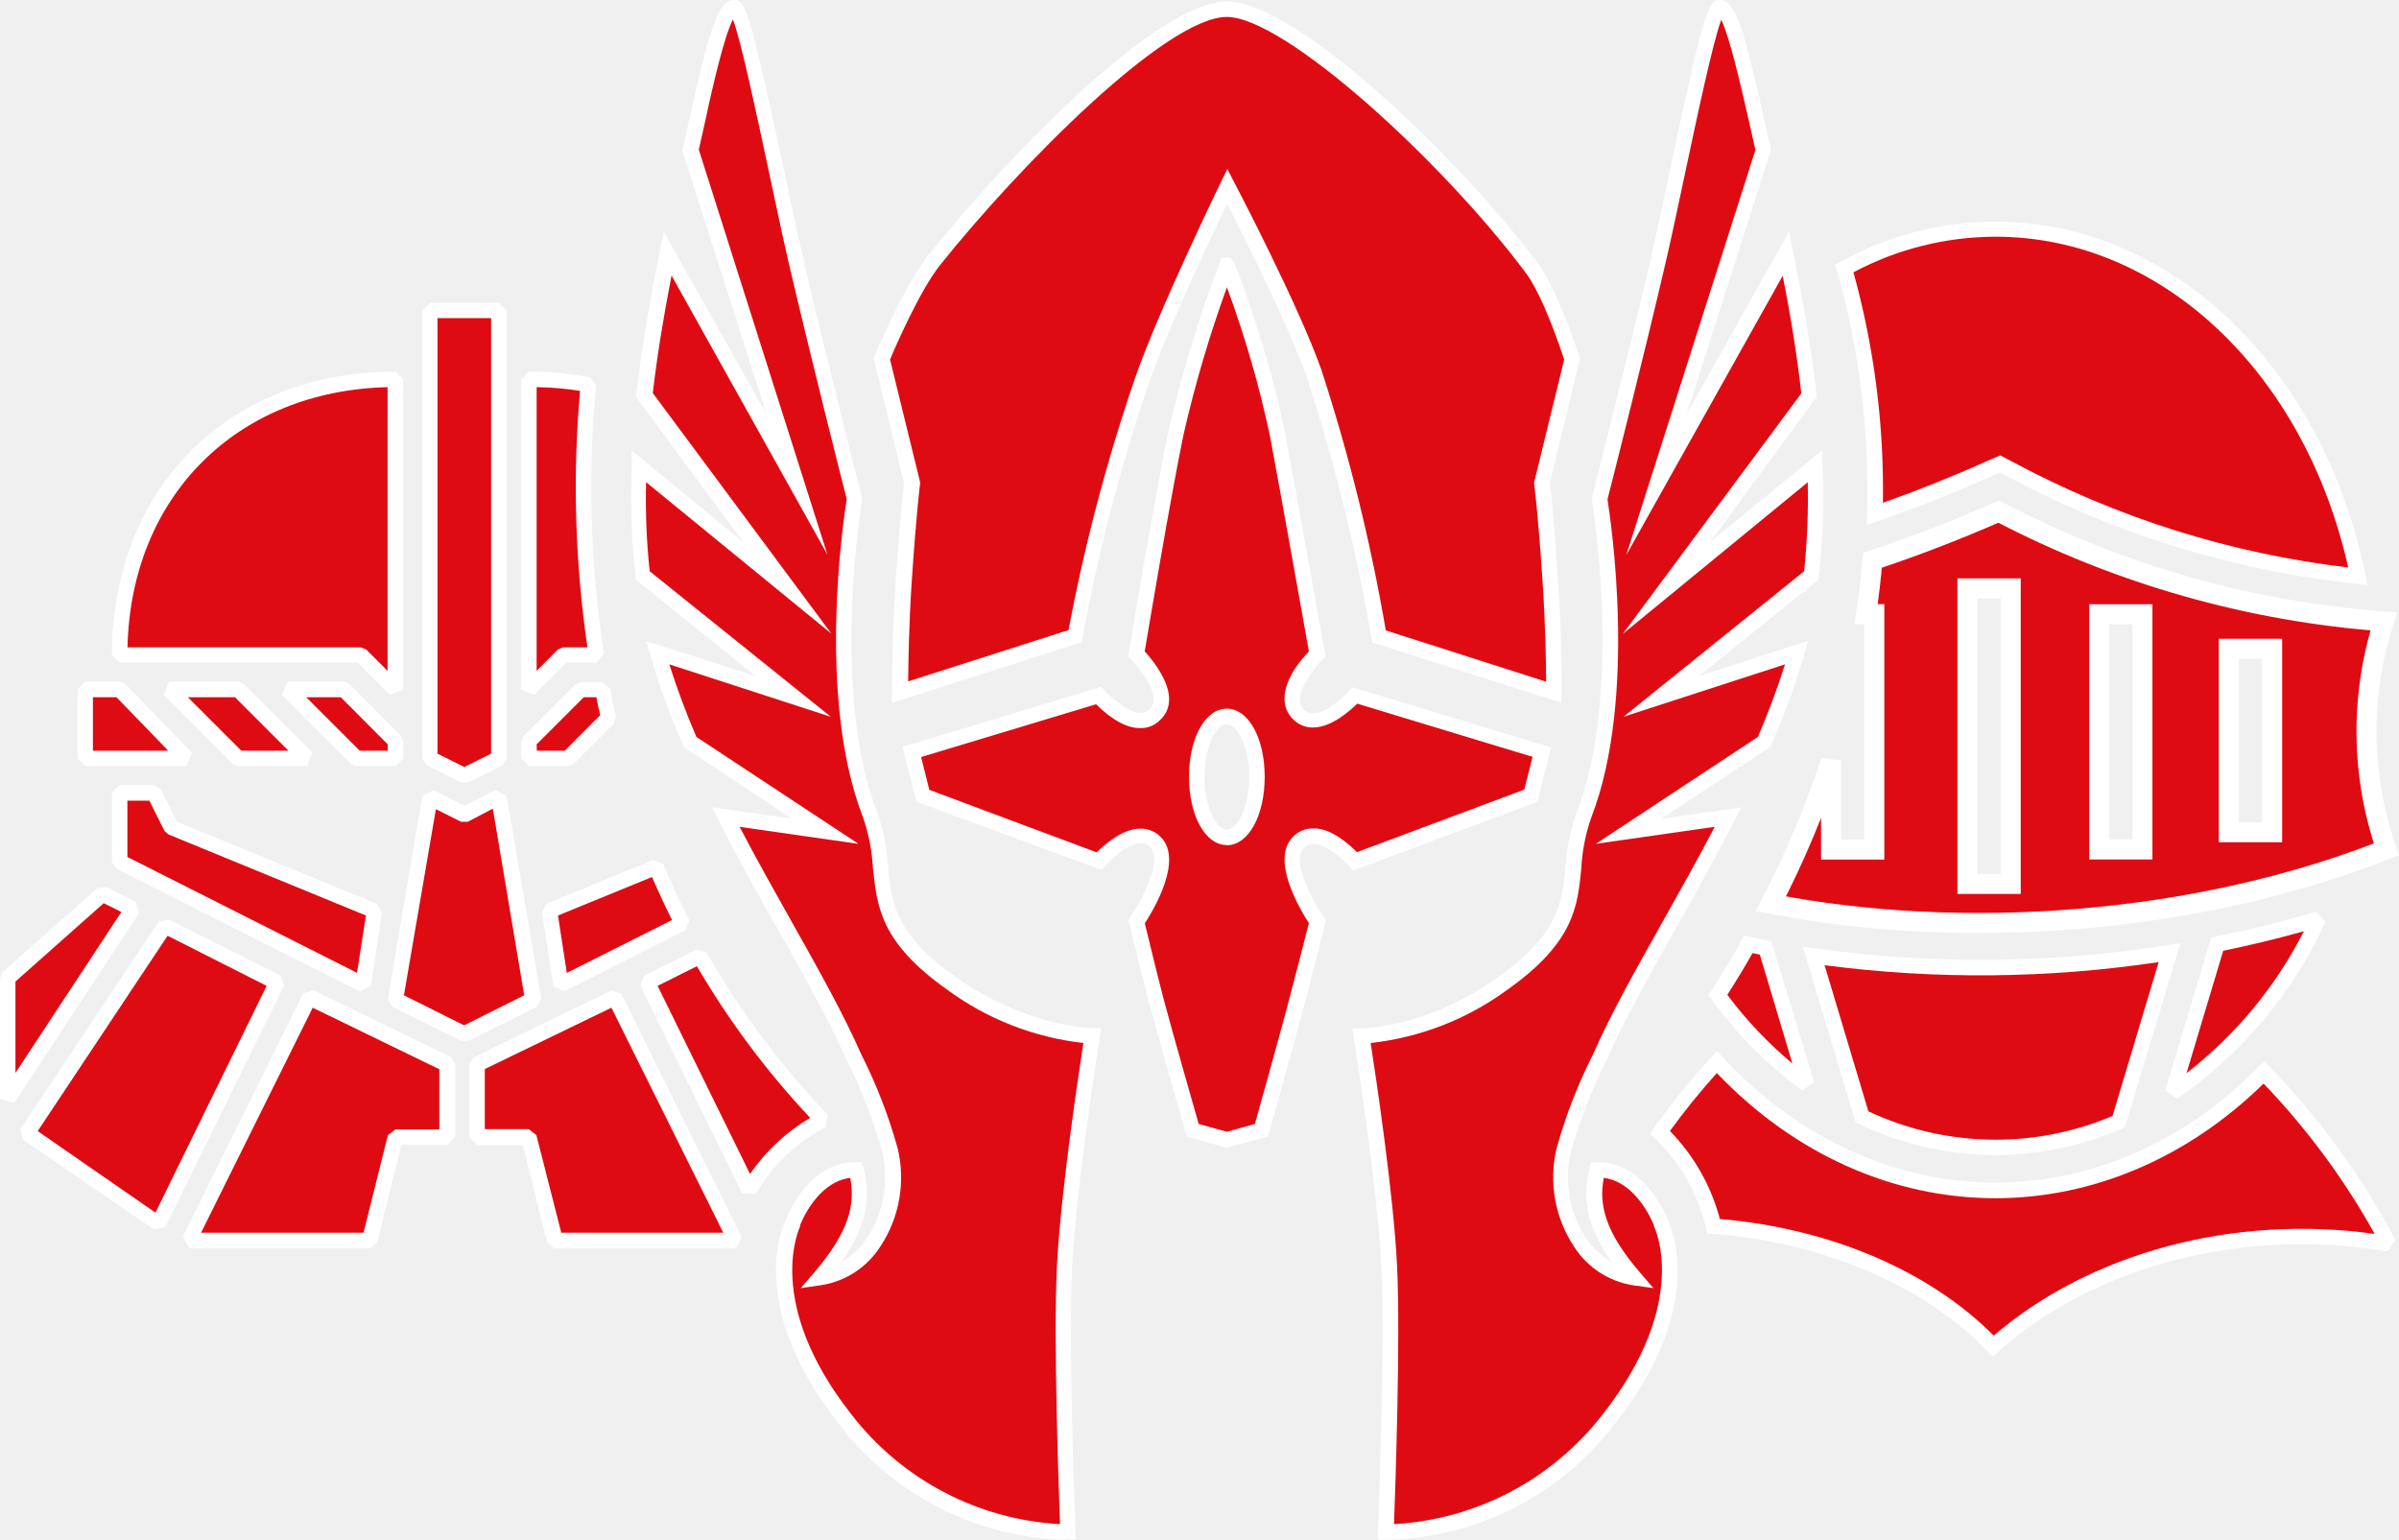
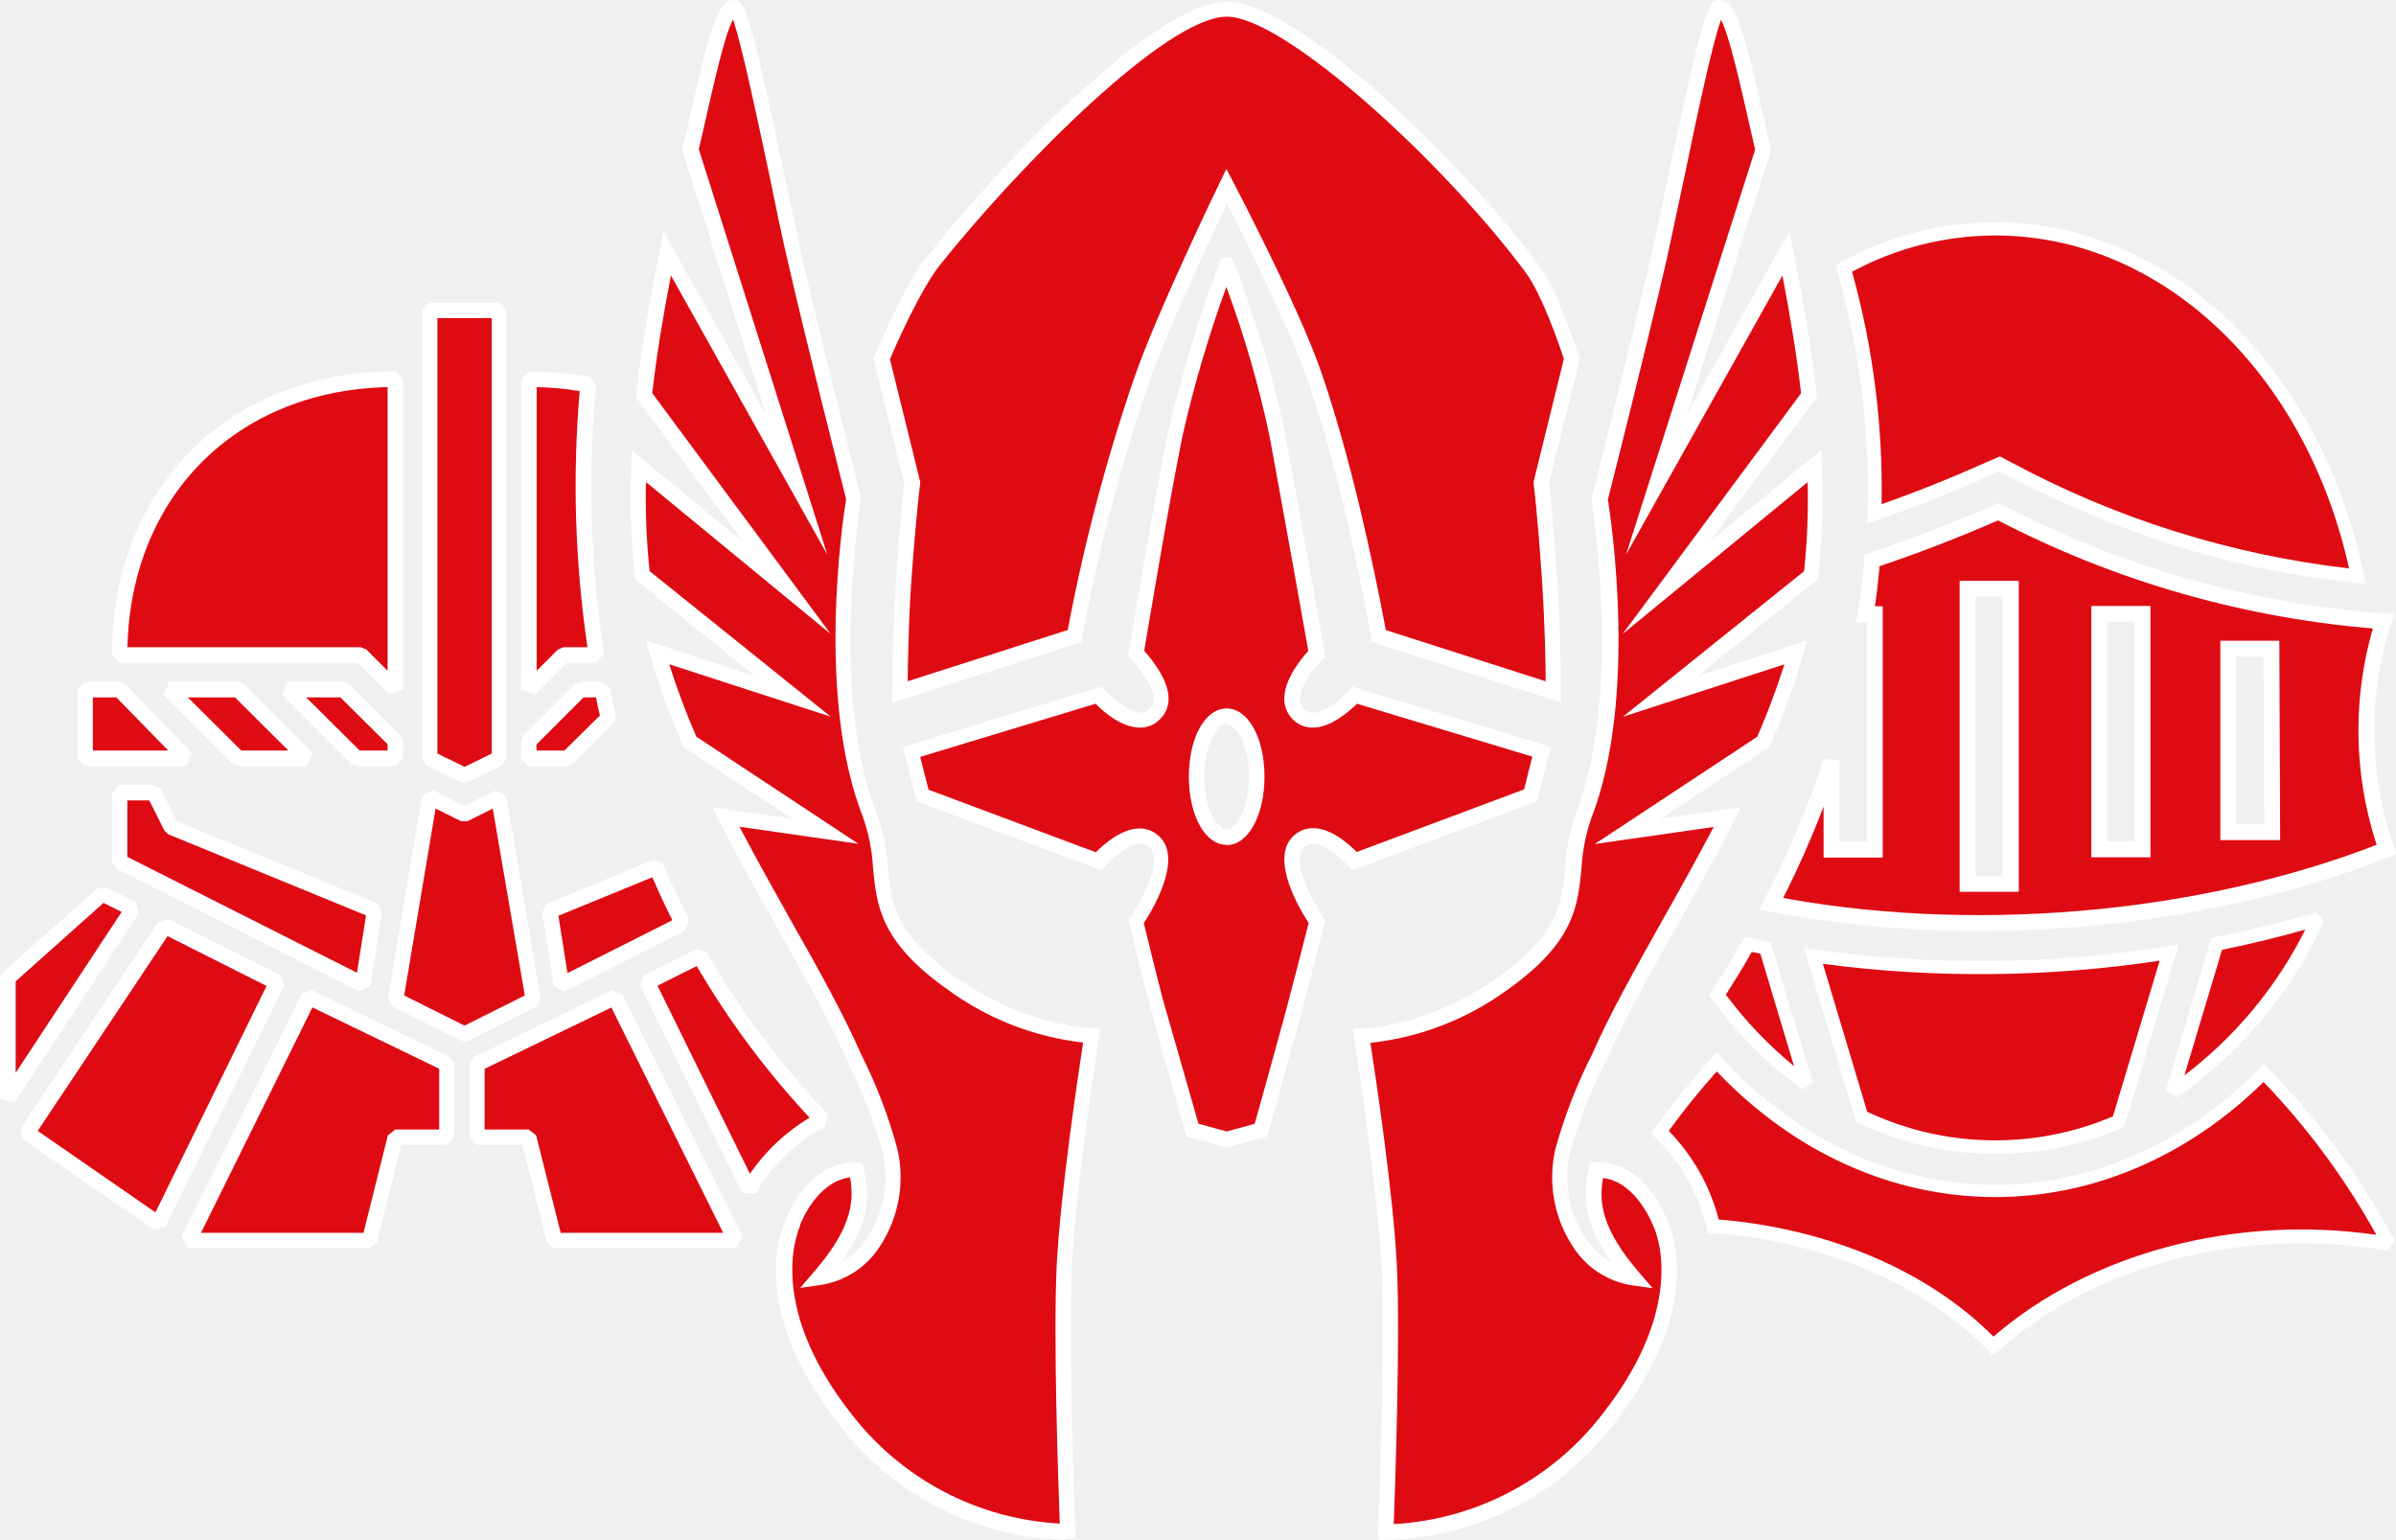
- <svg xmlns="http://www.w3.org/2000/svg" viewBox="0 0 239.35 153.63">
+ <svg xmlns="http://www.w3.org/2000/svg" viewBox="0 0 264.52 169.97">
  <defs>
-     <style>.cls-1,.cls-3,.cls-4{fill:#df0b13;}.cls-2{fill:#fff;}.cls-3,.cls-4{fill-rule:evenodd;}.cls-4{stroke:#fff;stroke-miterlimit:2;stroke-width:2px;}</style>
+     <style>.cls-1,.cls-3,.cls-4{fill:#df0b13;}.cls-2{fill:#fff;}.cls-3,.cls-4{fill-rule:evenodd;}.cls-4{stroke:#fff;stroke-miterlimit:2;stroke-width:1.75px;}</style>
  </defs>
  <g id="Layer_2" data-name="Layer 2">
    <g id="Layer_1-2" data-name="Layer 1">
-       <path class="cls-1" d="M73,123,61.36,99.52l-13.75,6.66v7.31h5.16l2.58,10.31H73.4ZM30.85,99.52l-12,24.28h18l2.58-10.31H44.6v-7.31Zm39-4.12L64.58,98l10.17,20.7a17.9,17.9,0,0,1,7.29-7A83.33,83.33,0,0,1,69.83,95.4Zm-53.38-3L2.7,113.06l13.11,9L27.63,98Zm-6.22-3.22L.77,97.59v12L13.23,90.71Zm39.53-9.67-3.44,1.72-3.44-1.72-3.43,20.2,6.87,3.43,6.87-3.43Zm15.7,7L54.84,90.87,56,98.24l12.09-6.1C67.12,90.27,66.25,88.4,65.46,86.51Zm-48.37-4-1.71-3.44H11.94V86L36.22,98.24l1.15-7.37Zm43-13.75H57.92L52.77,74v1.73h3.86l4.08-4.08C60.48,70.67,60.28,69.73,60.11,68.8Zm-25.82,0H28.7l6.87,6.88h3.88V74Zm-10.53,0H16.89l6.87,6.88h6.87Zm-11.82,0H8.5v6.88H18.6ZM58.7,38.39a32.53,32.53,0,0,0-5.93-.54V68.8l3.43-3.44h3.31A109.41,109.41,0,0,1,58.7,38.39Zm-46.76,27H36l3.44,3.44V37.85C23.26,37.85,11.94,49.17,11.94,65.36ZM42.88,31V75.68l3.44,1.71,3.44-1.71V31Z" />
-       <path class="cls-2" d="M73.4,124.57H55.35L54.6,124l-2.43-9.73H47.61l-.77-.77v-7.31l.43-.69L61,98.83l1,.35,12,24.28ZM56,123H72.16L61,100.55l-12.63,6.12v6h4.39l.75.58Zm-19.08,1.54h-18l-.69-1.11,12-24.28,1-.35,13.75,6.66.44.69v7.31l-.77.77H40.05L37.61,124ZM20.06,123H36.27l2.43-9.73.75-.58h4.38v-6L31.2,100.55Zm-4.69-.31-13.1-9-.21-1.06L15.81,92l1-.26L28,97.33l.35,1L16.5,122.42ZM3.76,112.86,15.51,121,26.6,98.37l-9.88-5Zm71.66,6.24-1.36,0L63.89,98.36l.35-1,5.25-2.62,1,.3a82.74,82.74,0,0,0,12.09,16.2l-.23,1.23A17.34,17.34,0,0,0,75.42,119.1ZM65.61,98.37l9.22,18.77a19,19,0,0,1,6-5.6A84,84,0,0,1,69.53,96.41ZM1.41,110.05,0,109.63v-12L.26,97l9.46-8.38.85-.11,3,1.5.3,1.11Zm.13-12.11v9.12L12.11,91l-1.76-.88ZM46,103.86l-6.88-3.43-.41-.82,3.43-20.2,1.1-.56,3.1,1.55,3.09-1.55,1.11.56L54,99.61l-.41.82-6.87,3.43ZM40.3,99.31l6,3,6-3L49.17,80.69,46.67,82H46l-2.51-1.26Zm16-.39-1.1-.56L54.08,91l.47-.83L65.17,85.8l1,.41c.78,1.87,1.65,3.74,2.59,5.58l-.33,1Zm-.63-7.57.88,5.73L67.05,91.8c-.71-1.42-1.38-2.86-2-4.29ZM35.87,98.92,11.6,86.67,11.17,86V79.11l.77-.77h3.44l.68.43L17.65,82l20,8.21.47.83L37,98.36ZM12.71,85.51,35.62,97.07l.89-5.72L16.8,83.26l-.4-.37-1.5-3H12.71ZM46,78.08l-3.44-1.72-.43-.68V31l.77-.77h6.88l.77.77V75.68l-.43.68-3.43,1.72ZM43.65,75.2l2.67,1.33L49,75.2V31.74H43.65Zm13,1.24H52.77L52,75.68V74l.23-.54,5.15-5.15.54-.23h2.2l.75.63c.17.92.37,1.85.58,2.76l-.2.73-4.07,4.07Zm-3.09-1.53h2.78l3.54-3.55c-.14-.59-.27-1.19-.38-1.79H58.24l-4.7,4.7ZM39.45,76.44H35.57L35,76.22l-6.88-6.88L28.7,68h5.59l.54.22L40,73.41l.23.54v1.73Zm-3.56-1.53h2.79v-.64L34,69.57H30.55Zm-5.26,1.53H23.76l-.54-.22-6.88-6.88L16.89,68h6.87l.55.23,6.86,6.87Zm-6.55-1.53h4.7l-5.34-5.34h-4.7ZM18.6,76.44H8.5l-.77-.76V68.8L8.5,68h3.44l.55.23,6.66,6.88ZM9.27,74.91h7.52l-5.17-5.34H9.27ZM38.9,69.34l-3.21-3.22H11.94l-.77-.76c0-16.65,11.63-28.28,28.28-28.28l.77.77V68.8ZM12.72,64.59H36l.54.22,2.13,2.13V38.63C23.6,39,13.07,49.51,12.72,64.59Zm40.59,4.75L52,68.8V37.85l.77-.77a32.71,32.71,0,0,1,6.07.56l.62.82a108.65,108.65,0,0,0,.8,26.77l-.75.89h-3Zm.23-30.71V66.94l2.12-2.13.54-.22h2.41A110.11,110.11,0,0,1,57.87,39,30.83,30.83,0,0,0,53.54,38.63Z" />
-       <path class="cls-1" d="M73.24.77C71.87.77,70.4,8.37,68.87,15L79.51,48.35,66.6,25.29c-1,4.75-1.79,9.47-2.31,14.15L78.56,58.69,63.74,46.52a71.49,71.49,0,0,0,.35,10.87l15,12.1L65.62,65.1a73.6,73.6,0,0,0,3.25,9L82.36,83l-9.94-1.42c4.57,8.91,9.86,17.26,12.8,24a51.2,51.2,0,0,1,3.61,9.31c1.28,5.19-1.5,11.89-7,12.67,4.06-4.72,4.38-7.77,3.64-10.75-4.38-.07-6.32,5.26-6.32,5.26s-4.14,7.76,5.2,19.63a28.52,28.52,0,0,0,22.21,11.23s-.74-18.2-.35-26.44S109,103.35,109,103.35s-6.62,0-14-5.22c-9.31-6.6-5.79-10.79-8.15-16.89C82,68.94,85.21,49.78,85.21,49.78S81.62,35.7,79.31,25.7C77.39,17.42,74.26.77,73.24.77Zm98.33,0c-1,0-4.16,16.65-6.07,24.93-2.31,10-5.9,24.08-5.9,24.08s3.22,19.16-1.55,31.46c-2.37,6.1,1.16,10.29-8.16,16.89-7.42,5.25-14,5.22-14,5.22s2.36,14.74,2.76,23.06-.34,26.44-.34,26.44a28.52,28.52,0,0,0,22.21-11.23c9.34-11.87,5.2-19.63,5.2-19.63s-1.94-5.33-6.32-5.26c-.74,3-.42,6,3.64,10.75-5.53-.78-8.32-7.48-7-12.67a50.46,50.46,0,0,1,3.61-9.31c2.94-6.71,8.22-15.06,12.8-24L162.45,83l13.49-8.9a73.6,73.6,0,0,0,3.25-9l-13.52,4.39,15-12.1a70.22,70.22,0,0,0,.36-10.87L166.25,58.69l14.27-19.25c-.52-4.68-1.34-9.4-2.31-14.15L165.3,48.35,175.94,15C174.41,8.37,172.94.77,171.57.77ZM122.4.92c-6.41,0-21.19,15-29.21,25C90.87,28.86,88,35.82,88,35.82l3,12.33s-.38,2.79-.86,10.08c-.36,5.48-.35,10.84-.35,10.84l17.42-5.58A178.53,178.53,0,0,1,113.91,38c2.32-6.66,8.49-19.36,8.49-19.36s6.35,12.11,8.62,18.55a183,183,0,0,1,6.57,26.34L155,69.07s0-5.36-.35-10.84c-.48-7.29-.86-10.08-.86-10.08l3-12.33s-2-6.41-4-9C144.89,16.09,128.81.92,122.4.92Zm0,25.49a133.86,133.86,0,0,0-5.08,16.76c-1.42,6.88-3.93,22-3.93,22s4,4,1.88,6-5.64-1.89-5.64-1.89L91,75l1.11,4.37L109.63,86s3.53-4,5.64-1.89S113.39,92,113.39,92s1.28,5.31,2,8c1.14,4.3,3.61,12.86,3.61,12.86l3.42,1,3.42-1s2.25-8,3.33-12c.78-2.92,2.27-8.79,2.27-8.79s-4-5.81-1.88-7.93S135.18,86,135.18,86l17.55-6.56,1.1-4.37-18.65-5.67s-3.56,4-5.64,1.89,1.88-6,1.88-6-2.5-14-3.93-21.76a115.22,115.22,0,0,0-5.09-17Zm0,45.09c1.66,0,3,2.7,3,6s-1.35,6-3,6-3-2.7-3-6S120.74,71.5,122.4,71.5Z" />
-       <path class="cls-2" d="M138.7,153.63h-.46l-.76,0,0-.76c0-.18.74-18.26.35-26.37s-2.73-22.83-2.76-23l-.14-.89h.9c.08,0,6.49,0,13.59-5.08,6.12-4.34,6.42-7.45,6.77-11.06A19.69,19.69,0,0,1,157.33,81c4.64-12,1.54-30.86,1.51-31l0-.16,0-.16c0-.14,3.62-14.19,5.9-24.06.54-2.33,1.17-5.3,1.83-8.44C170.07.68,170.49,0,171.57,0,173.21,0,174,3.07,176,11.84c.22,1,.44,2,.67,2.95l0,.21-8.4,26.35,10.22-18.23.41,2c1.09,5.34,1.85,10,2.33,14.21l0,.3L170.58,54.14l11.2-9.2.06,1.55a72.92,72.92,0,0,1-.36,11l0,.32-12,9.67,10.91-3.54-.39,1.38a73.77,73.77,0,0,1-3.28,9l-.09.21L165.73,81.7l8-1.14-.68,1.32c-1.92,3.74-3.94,7.35-5.9,10.84-2.67,4.74-5.18,9.22-6.87,13.09a50.63,50.63,0,0,0-3.58,9.19,11.14,11.14,0,0,0,1.51,8.49,7.84,7.84,0,0,0,2.6,2.46c-2.91-4.13-2.81-7-2.21-9.41l.14-.57h.69c4.62,0,6.71,5.12,6.94,5.72.39.76,4,8.65-5.29,20.41A29.29,29.29,0,0,1,138.7,153.63Zm-1.95-49.56c.51,3.26,2.3,15.18,2.64,22.31s-.17,22.08-.31,25.7a28.29,28.29,0,0,0,20.81-10.94c8.87-11.28,5.16-18.72,5.12-18.79l0-.1s-1.63-4.3-5-4.72c-.49,2.61.05,5.31,3.62,9.45l1.33,1.55-2-.28a8.57,8.57,0,0,1-5.94-3.9,12.5,12.5,0,0,1-1.73-9.72,50.73,50.73,0,0,1,3.67-9.47c1.71-3.91,4.24-8.42,6.93-13.2,1.72-3.06,3.49-6.21,5.19-9.46l-11.86,1.7,16.17-10.67c1.1-2.58,2-5,2.7-7.24l-16.11,5.23L180,57a71.07,71.07,0,0,0,.36-8.88L161.91,63.25l17.81-24c-.4-3.55-1-7.41-1.86-11.73l-15.6,27.85,12.88-40.41c-.21-.91-.42-1.83-.62-2.75-.84-3.73-2-8.67-2.79-10.24-.84,2.26-2.44,9.8-3.64,15.47-.67,3.15-1.3,6.12-1.84,8.47-2.16,9.32-5.47,22.36-5.87,23.93.32,2,3,19.81-1.61,31.71a18.18,18.18,0,0,0-1,5.07c-.37,3.82-.71,7.42-7.41,12.16A28.26,28.26,0,0,1,136.75,104.07Zm-30.64,49.56a29.28,29.28,0,0,1-22.4-11.54c-9.25-11.76-5.68-19.65-5.29-20.41.22-.6,2.32-5.72,6.94-5.72H86l.15.57c.6,2.45.7,5.28-2.21,9.41a7.84,7.84,0,0,0,2.6-2.46,11.09,11.09,0,0,0,1.5-8.49,49.76,49.76,0,0,0-3.55-9.16c-1.71-3.9-4.22-8.38-6.89-13.12-2-3.49-4-7.1-5.9-10.84l-.68-1.32,8,1.14L68.25,74.56l-.09-.21a73.18,73.18,0,0,1-3.28-9l-.39-1.38L75.4,67.47l-12-9.67,0-.32a71.62,71.62,0,0,1-.36-11L63,44.94l11.2,9.2L63.49,39.65l0-.3c.48-4.23,1.24-8.88,2.33-14.21l.41-2L76.48,41.35,68.07,15l.05-.21c.23-1,.45-2,.67-2.94C70.77,3.07,71.6,0,73.24,0c1.08,0,1.5.68,5,17.08.67,3.15,1.3,6.12,1.84,8.45,2.28,9.87,5.86,23.92,5.9,24.06l0,.16,0,.16c0,.19-3.13,19.09,1.51,31.05a19.69,19.69,0,0,1,1.11,5.48c.34,3.61.64,6.72,6.77,11.06,7.1,5,13.51,5.08,13.58,5.08h.91l-.14.89c0,.15-2.36,14.8-2.76,23s.34,26.19.35,26.37l0,.76-.77,0Zm-21.28-36.1c-3.38.41-5,4.68-5,4.72l0,.1c0,.07-3.75,7.51,5.12,18.79a28.25,28.25,0,0,0,20.81,10.94c-.14-3.62-.66-18.51-.31-25.7s2.13-19,2.64-22.31a28.26,28.26,0,0,1-13.59-5.32c-6.7-4.74-7-8.34-7.41-12.16a18.18,18.18,0,0,0-1-5.07c-4.61-11.9-1.94-29.69-1.61-31.71-.4-1.57-3.71-14.61-5.87-23.93-.54-2.35-1.17-5.33-1.84-8.48-1.21-5.67-2.8-13.2-3.64-15.46-.84,1.57-2,6.51-2.79,10.24-.21.92-.41,1.84-.62,2.75L82.55,55.34,67,27.49c-.84,4.32-1.46,8.18-1.87,11.73l17.81,24L64.46,48.11A67.44,67.44,0,0,0,64.82,57L82.89,71.52,66.78,66.29a76.3,76.3,0,0,0,2.7,7.24L85.65,84.2,73.79,82.5c1.7,3.25,3.47,6.4,5.19,9.46,2.69,4.78,5.22,9.3,6.94,13.23a50.61,50.61,0,0,1,3.65,9.43,12.47,12.47,0,0,1-1.72,9.73,8.56,8.56,0,0,1-5.95,3.89l-2,.29L81.21,127C84.78,122.84,85.32,120.14,84.83,117.53Zm37.57-3-4-1.12-.12-.42c0-.08-2.48-8.61-3.61-12.88-.7-2.62-2-7.91-2-8l-.08-.34.19-.28c1.19-1.72,3.22-5.69,2-6.94a1.22,1.22,0,0,0-1-.4c-1.31,0-3,1.64-3.54,2.25l-.35.39L91.43,80l-1.38-5.47,19.83-6,.33.36c.54.61,2.25,2.2,3.57,2.24a1.27,1.27,0,0,0,.94-.38c.59-.59.5-1.56-.27-2.88a12.24,12.24,0,0,0-1.6-2.07l-.28-.28.06-.39c0-.15,2.53-15.24,3.94-22.06a133.14,133.14,0,0,1,5.12-16.88l.17-.45.47-.05c.69-.05.75-.07,2.82,6.2a93.73,93.73,0,0,1,3.09,11.46c1.42,7.69,3.91,21.63,3.94,21.77l.07.39-.29.29c-.88.88-3.13,3.69-1.87,5a1.23,1.23,0,0,0,.94.38c1.32,0,3-1.63,3.57-2.24l.33-.36,19.83,6L153.38,80,135,86.86l-.35-.4c-.54-.61-2.23-2.21-3.55-2.25a1.24,1.24,0,0,0-1,.4c-1.26,1.26.78,5.22,2,6.94l.2.29-.09.33c0,.06-1.5,5.91-2.27,8.81-1.06,4-3.3,12-3.33,12l-.11.41Zm-2.8-2.38,2.8.78,2.8-.78c.48-1.69,2.28-8.15,3.2-11.59.67-2.49,1.86-7.17,2.19-8.45-.89-1.37-3.86-6.33-1.59-8.61a2.76,2.76,0,0,1,2.1-.84c1.77,0,3.53,1.61,4.28,2.37l16.7-6.24.83-3.27-17.5-5.31c-.76.75-2.55,2.34-4.34,2.38a2.72,2.72,0,0,1-2.07-.83c-.79-.79-1.42-2.25,0-4.73A12.77,12.77,0,0,1,130.59,65c-.41-2.3-2.57-14.41-3.86-21.38a106.57,106.57,0,0,0-4.32-14.95,123.2,123.2,0,0,0-4.33,14.7c-1.28,6.18-3.47,19.24-3.87,21.62a12.75,12.75,0,0,1,1.56,2.1c1.46,2.48.83,3.94,0,4.73a2.67,2.67,0,0,1-2.07.83c-1.79,0-3.59-1.63-4.34-2.38L91.9,75.54l.82,3.27,16.7,6.24c.76-.76,2.51-2.32,4.28-2.37a2.78,2.78,0,0,1,2.11.84c2.27,2.28-.71,7.25-1.59,8.61.29,1.2,1.3,5.38,1.89,7.61C117.1,103.45,119.1,110.41,119.6,112.17Zm2.8-27.83c-2.15,0-3.77-2.93-3.77-6.81s1.62-6.8,3.77-6.8,3.78,2.92,3.78,6.8S124.56,84.34,122.4,84.34Zm0-12.07c-1.05,0-2.23,2.25-2.23,5.26s1.18,5.27,2.23,5.27,2.24-2.25,2.24-5.27S123.46,72.27,122.4,72.27Zm33.37-2.14-18.86-6-.08-.45A183.62,183.62,0,0,0,130.3,37.4c-1.78-5-6.16-13.73-7.87-17.08-1.66,3.48-6,12.64-7.79,17.89A178.53,178.53,0,0,0,108,63.62l-.08.46L89,70.13v-1c0-.06,0-5.45.35-10.9.42-6.4.77-9.32.85-10L87.17,35.76l.09-.24c.12-.28,3-7.09,5.33-10C100.42,15.69,115.44.15,122.4.15s23.31,15.75,31.07,26.17c2,2.71,4,9,4.1,9.27l.06.2-3,12.4c.08.67.42,3.59.84,10,.36,5.45.35,10.84.35,10.9ZM138.26,62.9l16,5.12c0-1.83-.08-5.77-.34-9.74-.47-7.16-.85-10-.86-10l0-.14,3-12.26c-.36-1.1-2.13-6.37-3.8-8.61C143.85,16,128.12,1.69,122.4,1.69c-6,0-20.63,14.77-28.6,24.75-2,2.49-4.5,8.22-5,9.44l3,12.23,0,.14s-.38,2.87-.85,10c-.26,4-.33,7.91-.34,9.74l16-5.12a179.56,179.56,0,0,1,6.65-25.19c2.3-6.63,8.46-19.32,8.52-19.45l.67-1.37.7,1.35c.26.5,6.4,12.24,8.67,18.65A183.66,183.66,0,0,1,138.26,62.9Z" />
-       <path class="cls-3" d="M225.89,107c-7.2,7.33-16.52,11.78-26.78,11.78-10.75,0-20.47-4.89-27.81-12.86a75.62,75.62,0,0,0-5.66,7,19.08,19.08,0,0,1,5.33,9.41c11.72.89,21.82,5.57,27.91,12,9.17-8.23,24-12.86,39.47-10.22A73.3,73.3,0,0,0,225.89,107ZM181,95.39l4.81,16a30.69,30.69,0,0,0,25.63.48l5-16.86A119.79,119.79,0,0,1,181,95.39Zm-4.75-.8-1.72-.36q-1.43,2.51-3.08,5a40.41,40.41,0,0,0,8.88,8.92Zm45-.39L216.77,109a42.43,42.43,0,0,0,14.55-17.3Q226.36,93.17,221.21,94.2Zm-22.1-71.35A31.25,31.25,0,0,0,184,26.79a80,80,0,0,1,3.05,24.49c3.82-1.31,7.65-2.83,11.53-4.56l.95-.43.92.48a94.39,94.39,0,0,0,34.79,10.72C231.17,37.46,216.38,22.85,199.11,22.85Z" />
-       <path class="cls-2" d="M198.84,135.4l-.51-.54c-6.21-6.52-16.46-10.91-27.41-11.75l-.57,0-.12-.55a18.28,18.28,0,0,0-5.13-9l-.47-.46.38-.54a76.93,76.93,0,0,1,5.72-7.07l.57-.62.57.62C179.35,113.55,189,118,199.11,118c9.6,0,18.92-4.1,26.23-11.55l.57-.57.54.58A74.64,74.64,0,0,1,239,123.76l-.81,1.11c-14.33-2.44-29.21,1.4-38.82,10Zm-27.25-13.77c11,.94,20.87,5.16,27.33,11.64,9.62-8.29,24-12.12,38-10.15a72.78,72.78,0,0,0-11.08-15c-7.52,7.38-17,11.44-26.76,11.44-10.26,0-20.1-4.43-27.79-12.49a72.06,72.06,0,0,0-4.68,5.78A19.81,19.81,0,0,1,171.59,121.63Zm27.52-6.38a31.72,31.72,0,0,1-13.67-3.12l-.31-.14-5.26-17.54,1.2.18a119.22,119.22,0,0,0,35.26-.33l1.21-.19L212,112.48l-.33.14A31.62,31.62,0,0,1,199.11,115.25Zm-12.7-4.36a29.89,29.89,0,0,0,24.36.46L215.37,96a120.19,120.19,0,0,1-33.33.31Zm30.79-1.25-1.16-.86,4.57-15.24.45-.09c3.4-.68,6.78-1.52,10-2.49L232,92A43.17,43.17,0,0,1,217.2,109.64Zm4.61-14.77-3.66,12.21a42.06,42.06,0,0,0,11.71-14.16C227.22,93.66,224.53,94.31,221.81,94.87Zm-42,13.94a40.66,40.66,0,0,1-9.05-9.09l-.31-.43.29-.44c1.06-1.63,2.09-3.31,3-5l.28-.49.69.15,1.57.32.45.09L181,108Zm-7.49-9.57a40.26,40.26,0,0,0,6.51,6.88l-3.25-10.87-.73-.15C174.07,96.49,173.22,97.88,172.35,99.24Zm63.87-40.87-1-.11a94.81,94.81,0,0,1-35.07-10.81l-.6-.3-.6.27c-3.9,1.74-7.81,3.29-11.6,4.59l-1.05.36,0-1.11a80,80,0,0,0-3-24.26l-.18-.59.54-.29a31.81,31.81,0,0,1,15.47-4c17.5,0,32.67,14.5,36.9,35.26ZM199.57,45.44l1.24.65a93.83,93.83,0,0,0,33.47,10.53c-4.36-19.49-18.7-33-35.17-33a30.21,30.21,0,0,0-14.19,3.55,81.58,81.58,0,0,1,2.94,23c3.41-1.21,6.92-2.61,10.42-4.18Z" />
-       <path class="cls-4" d="M237.83,62a98.4,98.4,0,0,1-38.42-10.95c-4.22,1.86-8.42,3.47-12.6,4.86-.14,1.74-.35,3.54-.63,5.37H187V84.77h-4.31V75.91a97.27,97.27,0,0,1-6,14.27c19.16,3.73,42.47,2.07,61.4-5.44A35.93,35.93,0,0,1,237.83,62Zm-37.22,26.2h-4.32V58.71h4.32Zm13.14-3.44h-4.31V61.29h4.31Zm12.94-1.72h-4.32V64.74h4.32Z" />
+       <path class="cls-1" d="M80.78,136.11l-12.89-26-15.22,7.37v8.08h5.71L61.24,137h20Zm-46.65-26L20.82,137h20l2.85-11.41h5.7v-8.08Zm43.13-4.57-5.81,2.91L82.7,131.34a19.83,19.83,0,0,1,8.07-7.72A91.3,91.3,0,0,1,77.26,105.54ZM18.2,102.26,3,125.09l14.5,10,13.08-26.62ZM11.31,98.7.85,108v13.32l13.78-20.93ZM55.05,88l-3.8,1.9L47.44,88l-3.8,22.35,7.61,3.8,7.6-3.8Zm17.38,7.71-11.75,4.83,1.26,8.15,13.38-6.75C74.26,99.87,73.3,97.8,72.43,95.71ZM18.91,91.33,17,87.52h-3.8v7.61l26.86,13.56,1.27-8.15Zm47.6-15.21H64.08l-5.7,5.69v1.91h4.28l4.5-4.5C66.91,78.18,66.7,77.14,66.51,76.12Zm-28.57,0H31.75l7.61,7.6h4.28V81.81Zm-11.65,0H18.68l7.61,7.6h7.6Zm-13.08,0H9.4v7.6H20.58ZM64.94,42.48a34.71,34.71,0,0,0-6.56-.6V76.12l3.8-3.81h3.65A121.63,121.63,0,0,1,64.94,42.48ZM13.21,72.31H39.83l3.81,3.81V41.88C25.73,41.88,13.21,54.4,13.21,72.31Zm34.23-38V83.72l3.81,1.9,3.8-1.9V34.27Z" />
+       <path class="cls-2" d="M81.21,137.82h-20l-.83-.64-2.69-10.77h-5l-.85-.85v-8.08l.48-.77,15.22-7.37,1.13.39L82,136.59Zm-19.31-1.7H79.84L67.5,111.24l-14,6.77v6.7h4.86l.83.65Zm-21.11,1.7h-20l-.76-1.23,13.3-26.86,1.14-.39,15.21,7.37.48.77v8.08l-.85.85h-5l-2.69,10.77Zm-18.6-1.7H40.13l2.69-10.76.82-.65h4.85V118l-14-6.77ZM17,135.77l-14.5-10-.23-1.18L17.5,101.79l1.09-.29L31,107.69l.38,1.13L18.25,135.44ZM4.16,124.86l13,9,12.27-25L18.5,103.36Zm79.28,6.91-1.5-.05-11.25-22.9.38-1.13,5.81-2.91,1.12.34A91.27,91.27,0,0,0,91.38,123l-.26,1.37A19.16,19.16,0,0,0,83.44,131.77ZM72.59,108.83l10.2,20.77a21.18,21.18,0,0,1,6.59-6.2,93.44,93.44,0,0,1-12.46-16.74Zm-71,12.92L0,121.29V108l.29-.64,10.46-9.26.94-.13L15,99.6l.33,1.23Zm.14-13.4v10.1l11.7-17.76-2-1Zm49.17,6.56-7.61-3.8-.45-.91L46.6,87.86l1.22-.62L51.25,89l3.42-1.71,1.22.62,3.8,22.34-.46.91-7.6,3.8Zm-6.28-5,6.66,3.33,6.66-3.33L54.4,89.28l-2.77,1.38h-.76l-2.78-1.39Zm17.74-.42-1.23-.63-1.26-8.15.51-.92L72.1,94.93l1.11.45c.86,2.06,1.83,4.14,2.87,6.17l-.38,1.15Zm-.71-8.38,1,6.33,11.58-5.84c-.79-1.56-1.53-3.15-2.21-4.74Zm-21.93,8.38L12.83,95.89l-.47-.76V87.52l.85-.85H17l.76.47,1.76,3.53,22.13,9.08.52.92-1.27,8.15ZM14.06,94.61,39.41,107.4l1-6.33L18.59,92.12l-.44-.41-1.67-3.34H14.06Zm36.81-8.22-3.81-1.9-.47-.76V34.27l.85-.85h7.61l.85.85V83.73l-.47.76-3.8,1.9ZM48.29,83.2l3,1.47,3-1.47V35.12H48.29Zm14.37,1.38H58.38l-.85-.85V81.82l.25-.61,5.7-5.7.6-.24h2.43l.84.69c.18,1,.4,2.05.64,3.06l-.23.8-4.5,4.51Zm-3.43-1.71h3.08L66.23,79c-.16-.65-.3-1.32-.43-2H64.43l-5.2,5.2ZM43.64,84.58H39.36l-.6-.25-7.61-7.61.6-1.45h6.19l.6.24,5.7,5.7.25.61v1.91Zm-3.93-1.71h3.08v-.7L37.58,77H33.8Zm-5.82,1.71h-7.6l-.6-.25-7.61-7.61.6-1.45h7.61l.6.24,7.6,7.61Zm-7.25-1.71h5.2L25.94,77h-5.2Zm-6.06,1.71H9.4l-.85-.85V76.12l.85-.85h3.81l.61.25,7.37,7.61ZM10.25,82.87h8.32L12.85,77h-2.6ZM43,76.72l-3.56-3.56H13.21l-.85-.85C12.36,53.89,25.23,41,43.64,41l.85.85V76.12Zm-29-5.26H39.83l.61.25,2.35,2.35V42.74C26.11,43.12,14.46,54.78,14.07,71.46ZM59,76.72l-1.45-.6V41.88l.85-.85a36.13,36.13,0,0,1,6.72.61l.69.91a120.37,120.37,0,0,0,.88,29.62l-.84,1h-3.3Zm.25-34V74.06l2.35-2.35.6-.25h2.66A121.83,121.83,0,0,1,64,43.18,34.39,34.39,0,0,0,59.23,42.74Z" />
+       <path class="cls-1" d="M81,.85c-1.52,0-3.15,8.41-4.83,15.71L88,53.49,73.69,28c-1.08,5.25-2,10.47-2.57,15.65l15.8,21.31L70.52,51.47a79,79,0,0,0,.39,12L87.56,76.89,72.6,72a82.33,82.33,0,0,0,3.59,9.89l14.93,9.86-11-1.58c5.05,9.86,10.9,19.1,14.15,26.52a56.37,56.37,0,0,1,4,10.3c1.42,5.75-1.66,13.15-7.78,14,4.49-5.22,4.84-8.6,4-11.9-4.85-.07-7,5.82-7,5.82s-4.59,8.59,5.75,21.72a31.57,31.57,0,0,0,24.57,12.43s-.82-20.14-.38-29.25,3-25.52,3-25.52-7.31,0-15.52-5.78c-10.3-7.29-6.41-11.93-9-18.68-5.28-13.61-1.71-34.8-1.71-34.8s-4-15.58-6.53-26.64C85.63,19.27,82.16.85,81,.85Zm108.79,0c-1.14,0-4.6,18.42-6.72,27.59-2.56,11.06-6.53,26.64-6.53,26.64s3.56,21.19-1.71,34.8c-2.62,6.75,1.28,11.39-9,18.68-8.21,5.82-15.53,5.78-15.53,5.78s2.61,16.31,3.06,25.52-.38,29.25-.38,29.25a31.57,31.57,0,0,0,24.57-12.43c10.33-13.13,5.75-21.72,5.75-21.72s-2.15-5.89-7-5.82c-.81,3.3-.46,6.68,4,11.9-6.12-.87-9.2-8.27-7.78-14a55.65,55.65,0,0,1,4-10.3c3.24-7.42,9.09-16.66,14.15-26.52l-11,1.58,14.94-9.86A80.57,80.57,0,0,0,198.24,72l-15,4.86L199.94,63.5a79,79,0,0,0,.39-12l-16.4,13.47,15.79-21.31c-.58-5.18-1.49-10.4-2.56-15.65L182.88,53.49l11.77-36.93C193,9.26,191.33.85,189.82.85ZM135.42,1c-7.09,0-23.44,16.61-32.31,27.7-2.57,3.21-5.78,10.91-5.78,10.91l3.36,13.64s-.42,3.09-1,11.15c-.4,6.07-.39,12-.39,12l19.27-6.18A198.41,198.41,0,0,1,126,42c2.56-7.37,9.39-21.43,9.39-21.43S142.45,34,145,41.1c3.33,9.43,5.78,21,7.26,29.14l19.27,6.18s0-5.93-.38-12c-.53-8.06-1-11.15-1-11.15l3.37-13.64s-2.23-7.09-4.41-10C160.3,17.8,142.51,1,135.42,1Zm0,28.2a147.4,147.4,0,0,0-5.62,18.54c-1.57,7.62-4.35,24.38-4.35,24.38s4.38,4.36,2.08,6.68-6.24-2.09-6.24-2.09L100.65,83l1.22,4.84,19.42,7.26s3.9-4.43,6.24-2.08-2.08,8.76-2.08,8.76,1.42,5.87,2.19,8.79c1.26,4.77,4,14.24,4,14.24l3.78,1,3.79-1s2.48-8.86,3.67-13.3c.87-3.24,2.52-9.73,2.52-9.73S141,95.35,143.32,93s6.23,2.09,6.23,2.09L169,87.83,170.2,83l-20.65-6.26s-3.93,4.4-6.23,2.09,2.08-6.68,2.08-6.68-2.76-15.48-4.35-24.07a127.22,127.22,0,0,0-5.63-18.85Zm0,49.88c1.84,0,3.33,3,3.33,6.68s-1.49,6.68-3.33,6.68-3.32-3-3.32-6.68S133.59,79.1,135.42,79.1Z" />
+       <path class="cls-2" d="M153.46,170H153l-.85,0,0-.85c0-.2.81-20.2.38-29.17s-3-25.26-3.05-25.42l-.16-1h1c.08,0,7.17-.06,15-5.62,6.77-4.8,7.1-8.24,7.49-12.23a21.19,21.19,0,0,1,1.23-6.07c5.12-13.23,1.7-34.14,1.66-34.35l0-.18.05-.17c0-.16,4-15.7,6.52-26.62.6-2.58,1.29-5.86,2-9.34C188.15.75,188.63,0,189.82,0c1.81,0,2.74,3.4,4.92,13.1.24,1.09.49,2.19.74,3.26l.05.23-9.29,29.16,11.3-20.18.46,2.24c1.2,5.91,2,11.05,2.57,15.73l0,.33-11.89,16,12.39-10.18.07,1.71a79,79,0,0,1-.4,12.16l0,.35L187.43,74.65l12.07-3.93-.44,1.54a81.29,81.29,0,0,1-3.62,10l-.1.23-12,7.91,8.87-1.28-.75,1.47c-2.12,4.14-4.37,8.13-6.53,12-2.95,5.25-5.73,10.2-7.6,14.48a55.9,55.9,0,0,0-4,10.17,12.29,12.29,0,0,0,1.67,9.39,8.64,8.64,0,0,0,2.88,2.73c-3.22-4.57-3.11-7.7-2.45-10.41l.16-.64h.76c5.11,0,7.43,5.67,7.68,6.33.43.84,4.38,9.57-5.86,22.59A32.38,32.38,0,0,1,153.46,170Zm-2.16-54.83c.56,3.61,2.54,16.8,2.92,24.68s-.2,24.43-.35,28.43a31.26,31.26,0,0,0,23-12.1c9.82-12.47,5.71-20.71,5.67-20.79l-.05-.1s-1.79-4.77-5.51-5.23c-.55,2.89.05,5.87,4,10.46l1.47,1.71-2.24-.31a9.48,9.48,0,0,1-6.58-4.31,13.9,13.9,0,0,1-1.91-10.76,55.58,55.58,0,0,1,4.07-10.48c1.88-4.32,4.69-9.31,7.65-14.6,1.91-3.38,3.86-6.87,5.75-10.46l-13.12,1.88L194,81.35a82.22,82.22,0,0,0,3-8l-17.83,5.79,20-16.07a76.68,76.68,0,0,0,.4-9.84L179.14,70l19.7-26.58c-.45-3.93-1.13-8.19-2.06-13L179.52,61.23l14.25-44.71c-.23-1-.46-2-.69-3-.93-4.13-2.16-9.6-3.08-11.33-.93,2.49-2.7,10.84-4,17.12-.74,3.48-1.44,6.77-2,9.36-2.39,10.32-6.05,24.75-6.49,26.48.36,2.23,3.31,21.92-1.79,35.08a20,20,0,0,0-1.12,5.61c-.41,4.22-.79,8.21-8.2,13.46A31.33,31.33,0,0,1,151.3,115.14ZM117.39,170a32.35,32.35,0,0,1-24.77-12.76c-10.24-13-6.29-21.74-5.86-22.59.25-.66,2.56-6.33,7.68-6.33h.76l.15.64c.67,2.71.78,5.84-2.44,10.41a8.61,8.61,0,0,0,2.87-2.73,12.25,12.25,0,0,0,1.67-9.39,55.6,55.6,0,0,0-3.93-10.13c-1.89-4.32-4.67-9.27-7.62-14.52-2.17-3.86-4.41-7.85-6.53-12l-.75-1.47,8.87,1.28-12-7.91-.1-.23a81.91,81.91,0,0,1-3.63-10l-.43-1.54,12.06,3.93L70.1,63.94l0-.35a79,79,0,0,1-.4-12.16l.06-1.71L82.12,59.9l-11.88-16,0-.33c.52-4.68,1.37-9.82,2.57-15.73l.46-2.24,11.3,20.18L75.32,16.59l.05-.23c.25-1.07.49-2.17.74-3.25C78.29,3.4,79.22,0,81,0c1.19,0,1.66.75,5.51,18.9.74,3.48,1.44,6.76,2,9.35,2.52,10.92,6.48,26.46,6.52,26.62l0,.17,0,.18c0,.21-3.46,21.12,1.67,34.35A21.19,21.19,0,0,1,98,95.64c.38,4,.72,7.43,7.49,12.23,7.86,5.56,15,5.62,15,5.62h1l-.16,1c0,.16-2.6,16.37-3,25.42s.37,29,.38,29.17l0,.85-.84,0ZM93.85,130c-3.73.46-5.5,5.17-5.51,5.23l0,.1c0,.08-4.15,8.32,5.66,20.79a31.17,31.17,0,0,0,23,12.1c-.15-4-.73-20.48-.34-28.43s2.36-21.07,2.92-24.68a31.29,31.29,0,0,1-15-5.88c-7.41-5.25-7.8-9.24-8.2-13.46a20,20,0,0,0-1.13-5.61C90.09,77,93.05,57.34,93.41,55.11,93,53.38,89.3,39,86.92,28.63c-.6-2.6-1.3-5.89-2-9.38-1.33-6.27-3.1-14.61-4-17.1-.92,1.73-2.15,7.2-3.08,11.33-.23,1-.46,2-.69,3L91.33,61.23,74.07,30.41c-.93,4.78-1.61,9.05-2.06,13L91.71,70,71.31,53.22a76.71,76.71,0,0,0,.41,9.84l20,16.07L73.88,73.34a82,82,0,0,0,3,8L94.76,93.16,81.64,91.28c1.88,3.59,3.84,7.08,5.74,10.47,3,5.28,5.77,10.28,7.68,14.63a55.81,55.81,0,0,1,4,10.43,13.87,13.87,0,0,1-1.9,10.77,9.45,9.45,0,0,1-6.58,4.3l-2.24.32,1.47-1.71C93.79,135.9,94.39,132.92,93.85,130Zm41.57-3.3L131,125.49l-.13-.46c0-.09-2.75-9.53-4-14.25-.77-2.89-2.18-8.75-2.2-8.81l-.09-.37.22-.31c1.31-1.91,3.56-6.29,2.17-7.68a1.31,1.31,0,0,0-1.07-.44c-1.46,0-3.32,1.81-3.92,2.48l-.39.44-20.39-7.62-1.52-6,21.93-6.66.37.4c.6.68,2.49,2.44,3.95,2.48a1.42,1.42,0,0,0,1-.42q1-1-.3-3.18a12.77,12.77,0,0,0-1.77-2.3l-.31-.31.07-.43c0-.17,2.8-16.86,4.36-24.41a147.67,147.67,0,0,1,5.66-18.67l.19-.5.53-.05c.75-.06.82-.07,3.11,6.86a103.37,103.37,0,0,1,3.42,12.68c1.58,8.5,4.33,23.92,4.35,24.08l.08.44-.31.31c-1,1-3.46,4.08-2.08,5.48a1.43,1.43,0,0,0,1.05.42c1.45,0,3.34-1.8,3.95-2.48l.36-.4,21.94,6.66-1.53,6L149.3,96.09l-.39-.44c-.59-.67-2.46-2.44-3.92-2.48a1.4,1.4,0,0,0-1.07.44c-1.39,1.39.87,5.77,2.18,7.68l.22.31-.1.38c0,.06-1.66,6.54-2.52,9.74-1.17,4.4-3.65,13.22-3.67,13.31l-.13.46Zm-3.1-2.63,3.1.86,3.1-.85c.52-1.88,2.52-9,3.54-12.83.74-2.75,2.06-7.94,2.42-9.35-1-1.51-4.27-7-1.76-9.53a3.11,3.11,0,0,1,2.33-.93c2,.06,3.9,1.78,4.73,2.63l18.48-6.91.91-3.62L149.81,77.7c-.83.83-2.82,2.58-4.8,2.64a3.05,3.05,0,0,1-2.29-.92c-.87-.88-1.57-2.49,0-5.24a14.42,14.42,0,0,1,1.72-2.31c-.45-2.55-2.85-16-4.27-23.65a116.65,116.65,0,0,0-4.78-16.54,136.41,136.41,0,0,0-4.8,16.26c-1.41,6.84-3.83,21.28-4.27,23.92a15.69,15.69,0,0,1,1.73,2.32c1.61,2.75.91,4.36,0,5.24a3,3,0,0,1-2.3.92c-2-.06-4-1.81-4.79-2.64l-19.37,5.87.92,3.62,18.47,6.91c.84-.85,2.78-2.57,4.74-2.63a3.11,3.11,0,0,1,2.33.94c2.51,2.52-.79,8-1.77,9.52.32,1.33,1.45,5.95,2.1,8.42C129.55,114.45,131.76,122.16,132.32,124.1Zm3.1-30.79c-2.38,0-4.17-3.24-4.17-7.53s1.79-7.53,4.17-7.53,4.18,3.24,4.18,7.53S137.8,93.31,135.42,93.31Zm0-13.36c-1.16,0-2.47,2.49-2.47,5.83s1.31,5.83,2.47,5.83,2.48-2.5,2.48-5.83S136.59,80,135.42,80Zm36.92-2.36L151.48,70.9l-.09-.51c-1.48-8.06-3.92-19.64-7.23-29-2-5.58-6.81-15.2-8.71-18.9-1.83,3.85-6.6,14-8.62,19.8a197.39,197.39,0,0,0-7.37,28.11l-.09.51L98.51,77.59V76.42c0-.06,0-6,.39-12,.47-7.08.85-10.31.94-11.05L96.44,39.56l.1-.26c.14-.32,3.29-7.84,5.9-11.11,8.66-10.83,25.28-28,33-28s25.79,17.42,34.38,29c2.23,3,4.44,10,4.53,10.25l.07.23L171,53.32c.09.74.47,4,.94,11.05.39,6,.38,12,.38,12Zm-19.37-8,17.67,5.66c0-2-.09-6.38-.38-10.77-.52-7.93-.95-11.06-.95-11.1l0-.16,3.34-13.56c-.39-1.22-2.35-7-4.2-9.53-9.28-12.45-26.69-28.26-33-28.26-6.66,0-22.82,16.34-31.65,27.38-2.2,2.76-5,9.1-5.55,10.45l3.34,13.52,0,.16s-.43,3.17-1,11.1c-.29,4.39-.36,8.75-.38,10.77l17.67-5.66a199.49,199.49,0,0,1,7.35-27.87c2.55-7.33,9.36-21.38,9.43-21.52l.73-1.51.79,1.49c.28.55,7.08,13.54,9.58,20.63C149,50.09,151.48,61.49,153,69.59Z" />
+       <path class="cls-3" d="M249.92,118.4c-8,8.12-18.28,13-29.63,13-11.9,0-22.65-5.41-30.77-14.23a84.14,84.14,0,0,0-6.27,7.74,21.05,21.05,0,0,1,5.91,10.41c13,1,24.13,6.17,30.88,13.26,10.14-9.11,26.5-14.23,43.66-11.31A81.53,81.53,0,0,0,249.92,118.4ZM200.2,105.53l5.33,17.76a34,34,0,0,0,28.35.53l5.6-18.65A132.47,132.47,0,0,1,200.2,105.53Zm-5.25-.88-1.9-.4q-1.59,2.77-3.4,5.58a44.43,44.43,0,0,0,9.82,9.87Zm49.79-.43-4.91,16.37a47,47,0,0,0,16.1-19.14Q250.43,103.09,244.74,104.22ZM220.29,25.28a34.51,34.51,0,0,0-16.7,4.36A89,89,0,0,1,207,56.74c4.22-1.45,8.46-3.14,12.76-5.06l1-.46,1,.53a104.57,104.57,0,0,0,38.5,11.86C255.76,41.44,239.39,25.28,220.29,25.28Z" />
+       <path class="cls-2" d="M220,149.65l-.5-.52c-6.88-7.23-18.25-12.1-30.4-13l-.54,0-.13-.53a20.34,20.34,0,0,0-5.69-10l-.46-.45.37-.52a84.4,84.4,0,0,1,6.32-7.81l.55-.61.55.6c8.3,9,19,14,30.22,14,10.65,0,21-4.55,29.1-12.81l.54-.55.53.56A82.28,82.28,0,0,1,264.36,137l-.78,1.08c-15.89-2.71-32.39,1.55-43,11.12Zm-30.25-15c12.2,1,23.18,5.72,30.33,12.93,10.66-9.24,26.67-13.49,42.27-11.24a81.12,81.12,0,0,0-12.45-16.88c-8.31,8.2-18.8,12.71-29.61,12.71-11.36,0-22.25-4.92-30.76-13.87a83.46,83.46,0,0,0-5.3,6.56A21.86,21.86,0,0,1,189.75,134.66Zm30.54-7.25A34.89,34.89,0,0,1,205.21,124l-.3-.14-5.76-19.19,1.16.16a131.23,131.23,0,0,0,39.05-.36l1.17-.18-6,20.12-.32.13A34.93,34.93,0,0,1,220.29,127.41Zm-14.15-4.65a33.19,33.19,0,0,0,27.13.51l5.16-17.19a132.86,132.86,0,0,1-37.18.35Zm34.1-1.55-1.12-.83,5-16.8.43-.09c3.77-.75,7.51-1.68,11.13-2.75l.88,1A47.66,47.66,0,0,1,240.24,121.21Zm5.08-16.34-4.16,13.87a46.2,46.2,0,0,0,13.35-16.1C251.51,103.49,248.43,104.23,245.32,104.87ZM199,120.3a45,45,0,0,1-10-10l-.31-.42.28-.43c1.18-1.81,2.32-3.67,3.39-5.54l.27-.47.68.15c.58.12,1.15.25,1.73.36l.44.09,4.65,15.48Zm-8.48-10.5a44.35,44.35,0,0,0,7.54,7.91l-3.72-12.42-.94-.19C192.51,106.68,191.54,108.26,190.55,109.8Zm70.66-45.35-1-.1c-13.38-1.36-25.7-5.16-38.76-11.94l-.7-.37-.72.32c-4.31,1.93-8.63,3.64-12.82,5.08l-1,.35,0-1.07a88.39,88.39,0,0,0-3.35-26.87l-.16-.58.52-.28a35,35,0,0,1,17.06-4.45c19.3,0,36,16,40.72,38.92ZM220.79,50.39l1.33.7a103.83,103.83,0,0,0,37.22,11.67C254.54,41.08,238.6,26,220.29,26a33.47,33.47,0,0,0-15.82,4,89.92,89.92,0,0,1,3.26,25.67c3.83-1.35,7.75-2.92,11.68-4.68Z" />
+       <path class="cls-4" d="M263.12,68.6a108.66,108.66,0,0,1-42.5-12.11q-7,3.07-13.94,5.38c-.16,1.93-.38,3.91-.7,5.94h1v26h-4.78V84a107.37,107.37,0,0,1-6.65,15.79c21.21,4.13,47,2.29,67.93-6A39.78,39.78,0,0,1,263.12,68.6ZM222,97.59h-4.78V65H222Zm14.54-3.81h-4.78v-26h4.78Zm14.31-1.9H246V71.62h4.77Z" />
    </g>
  </g>
</svg>
